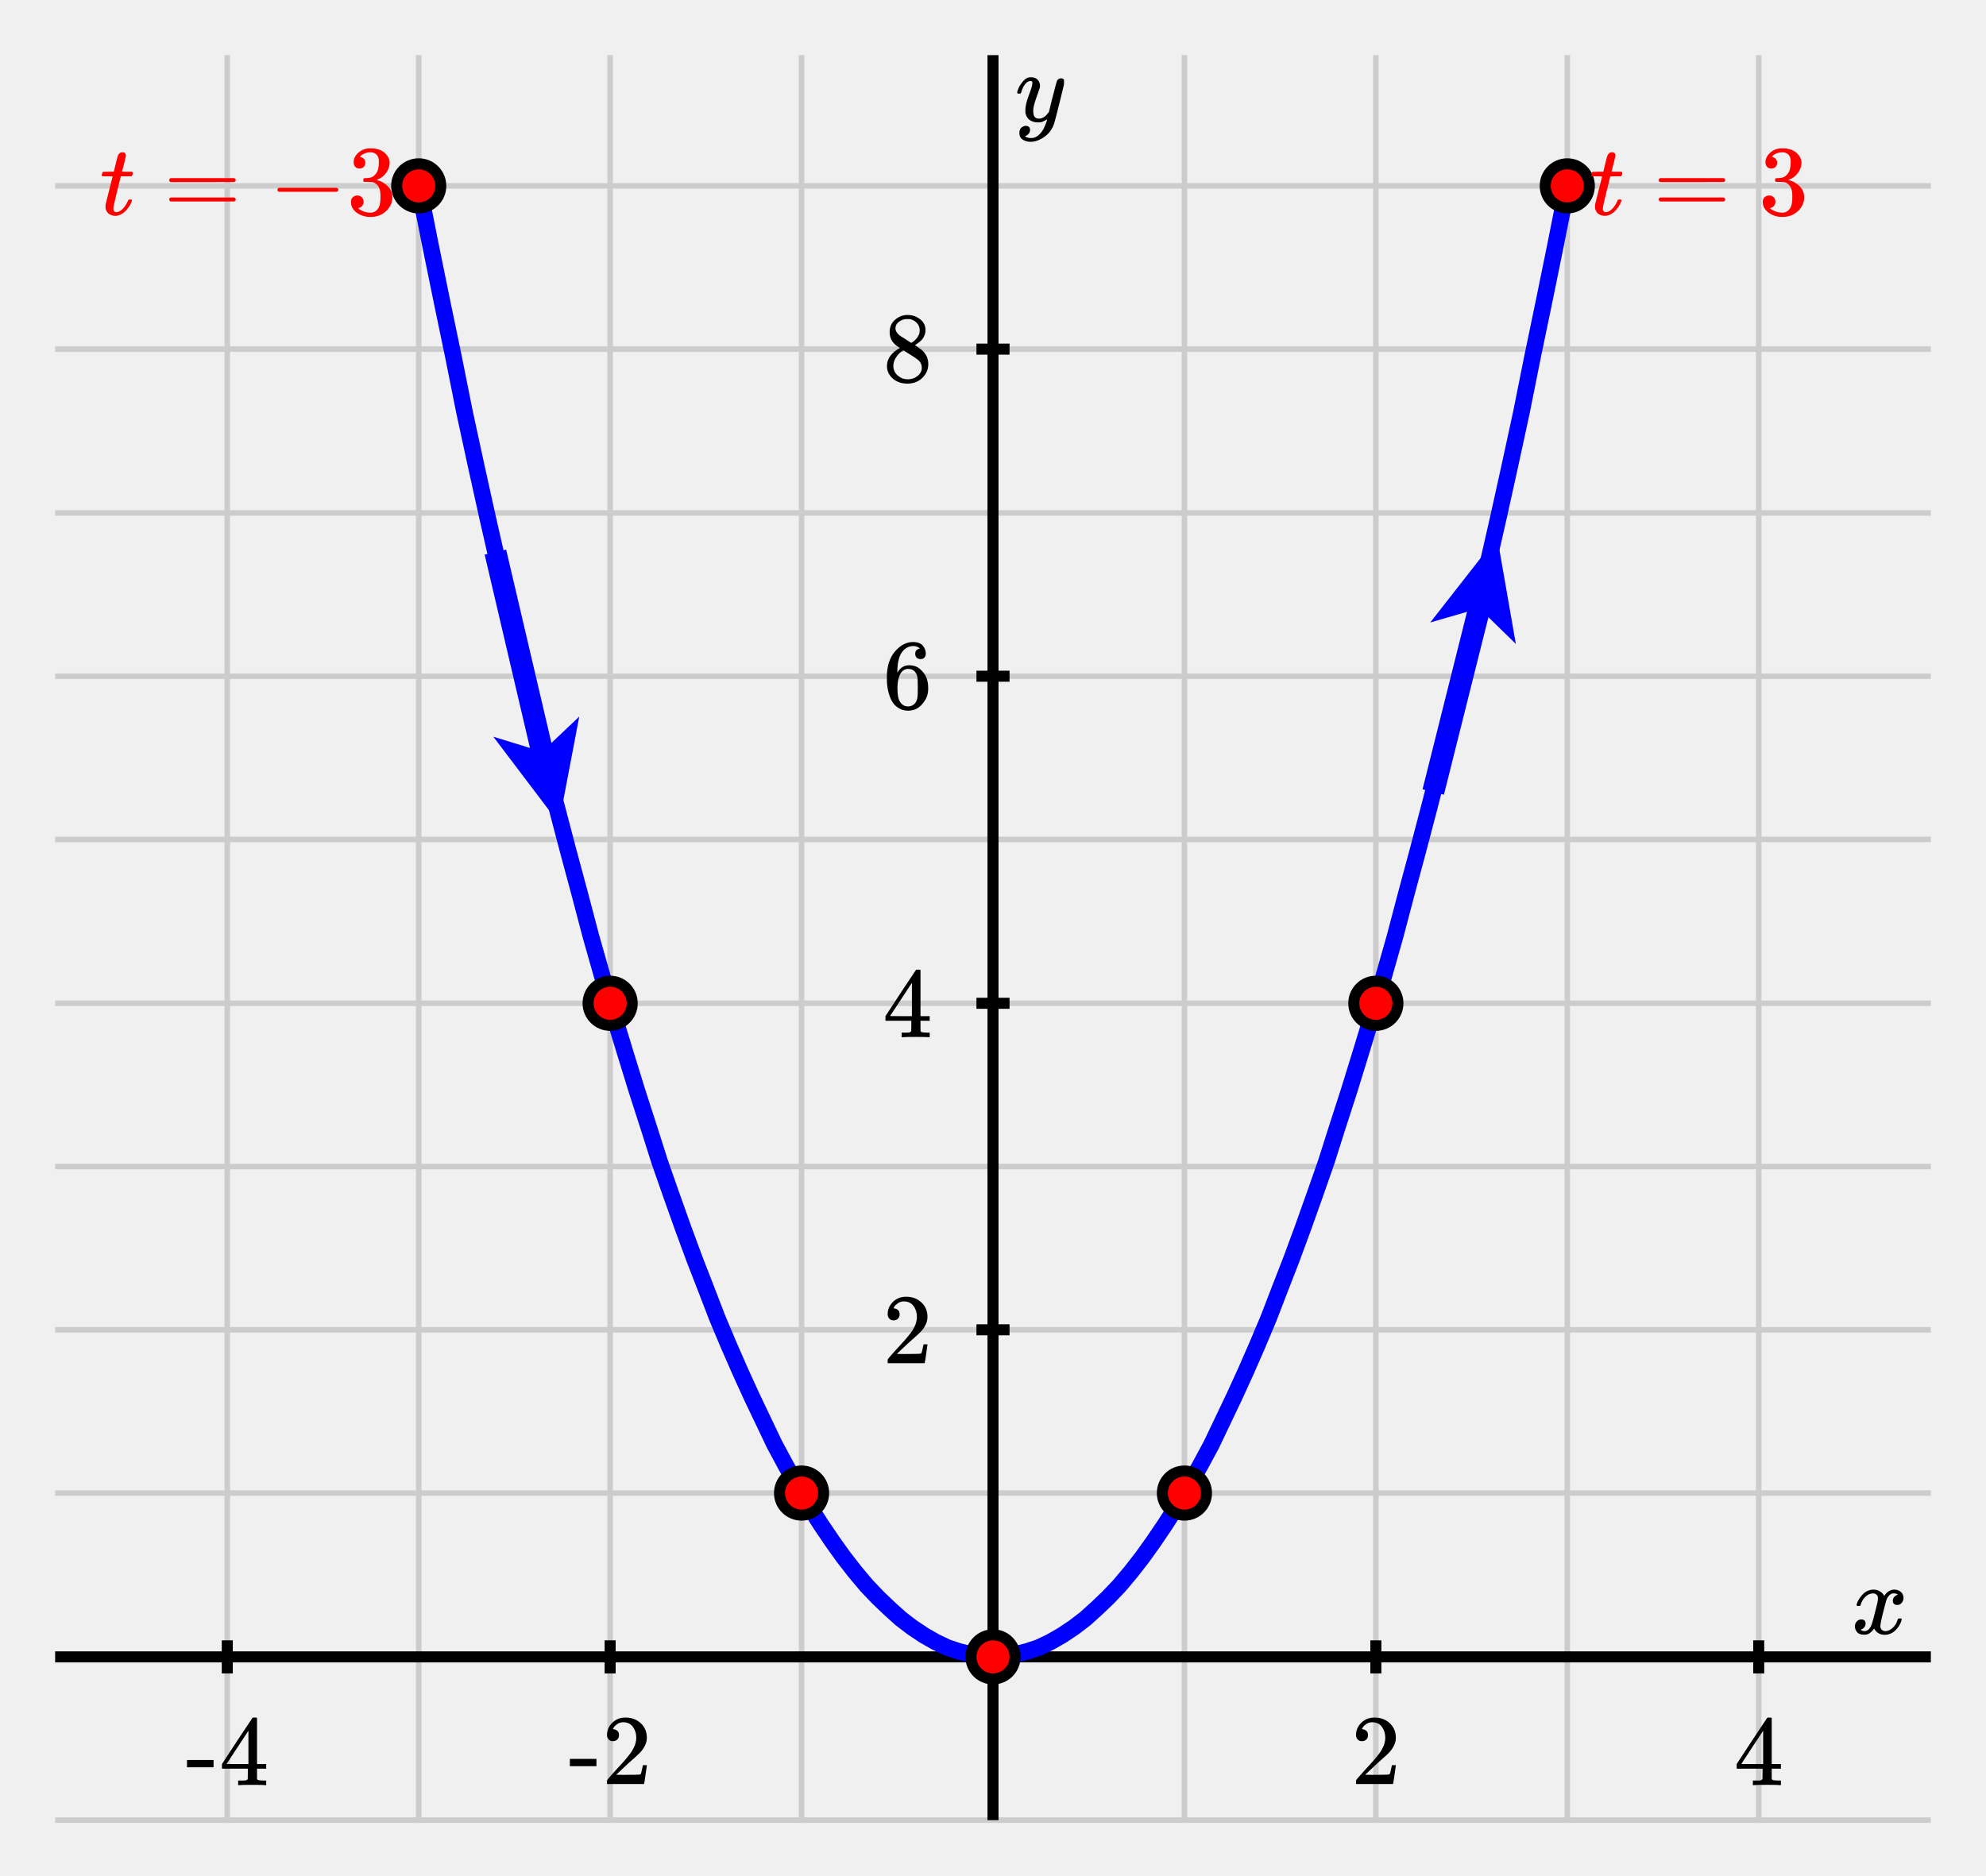
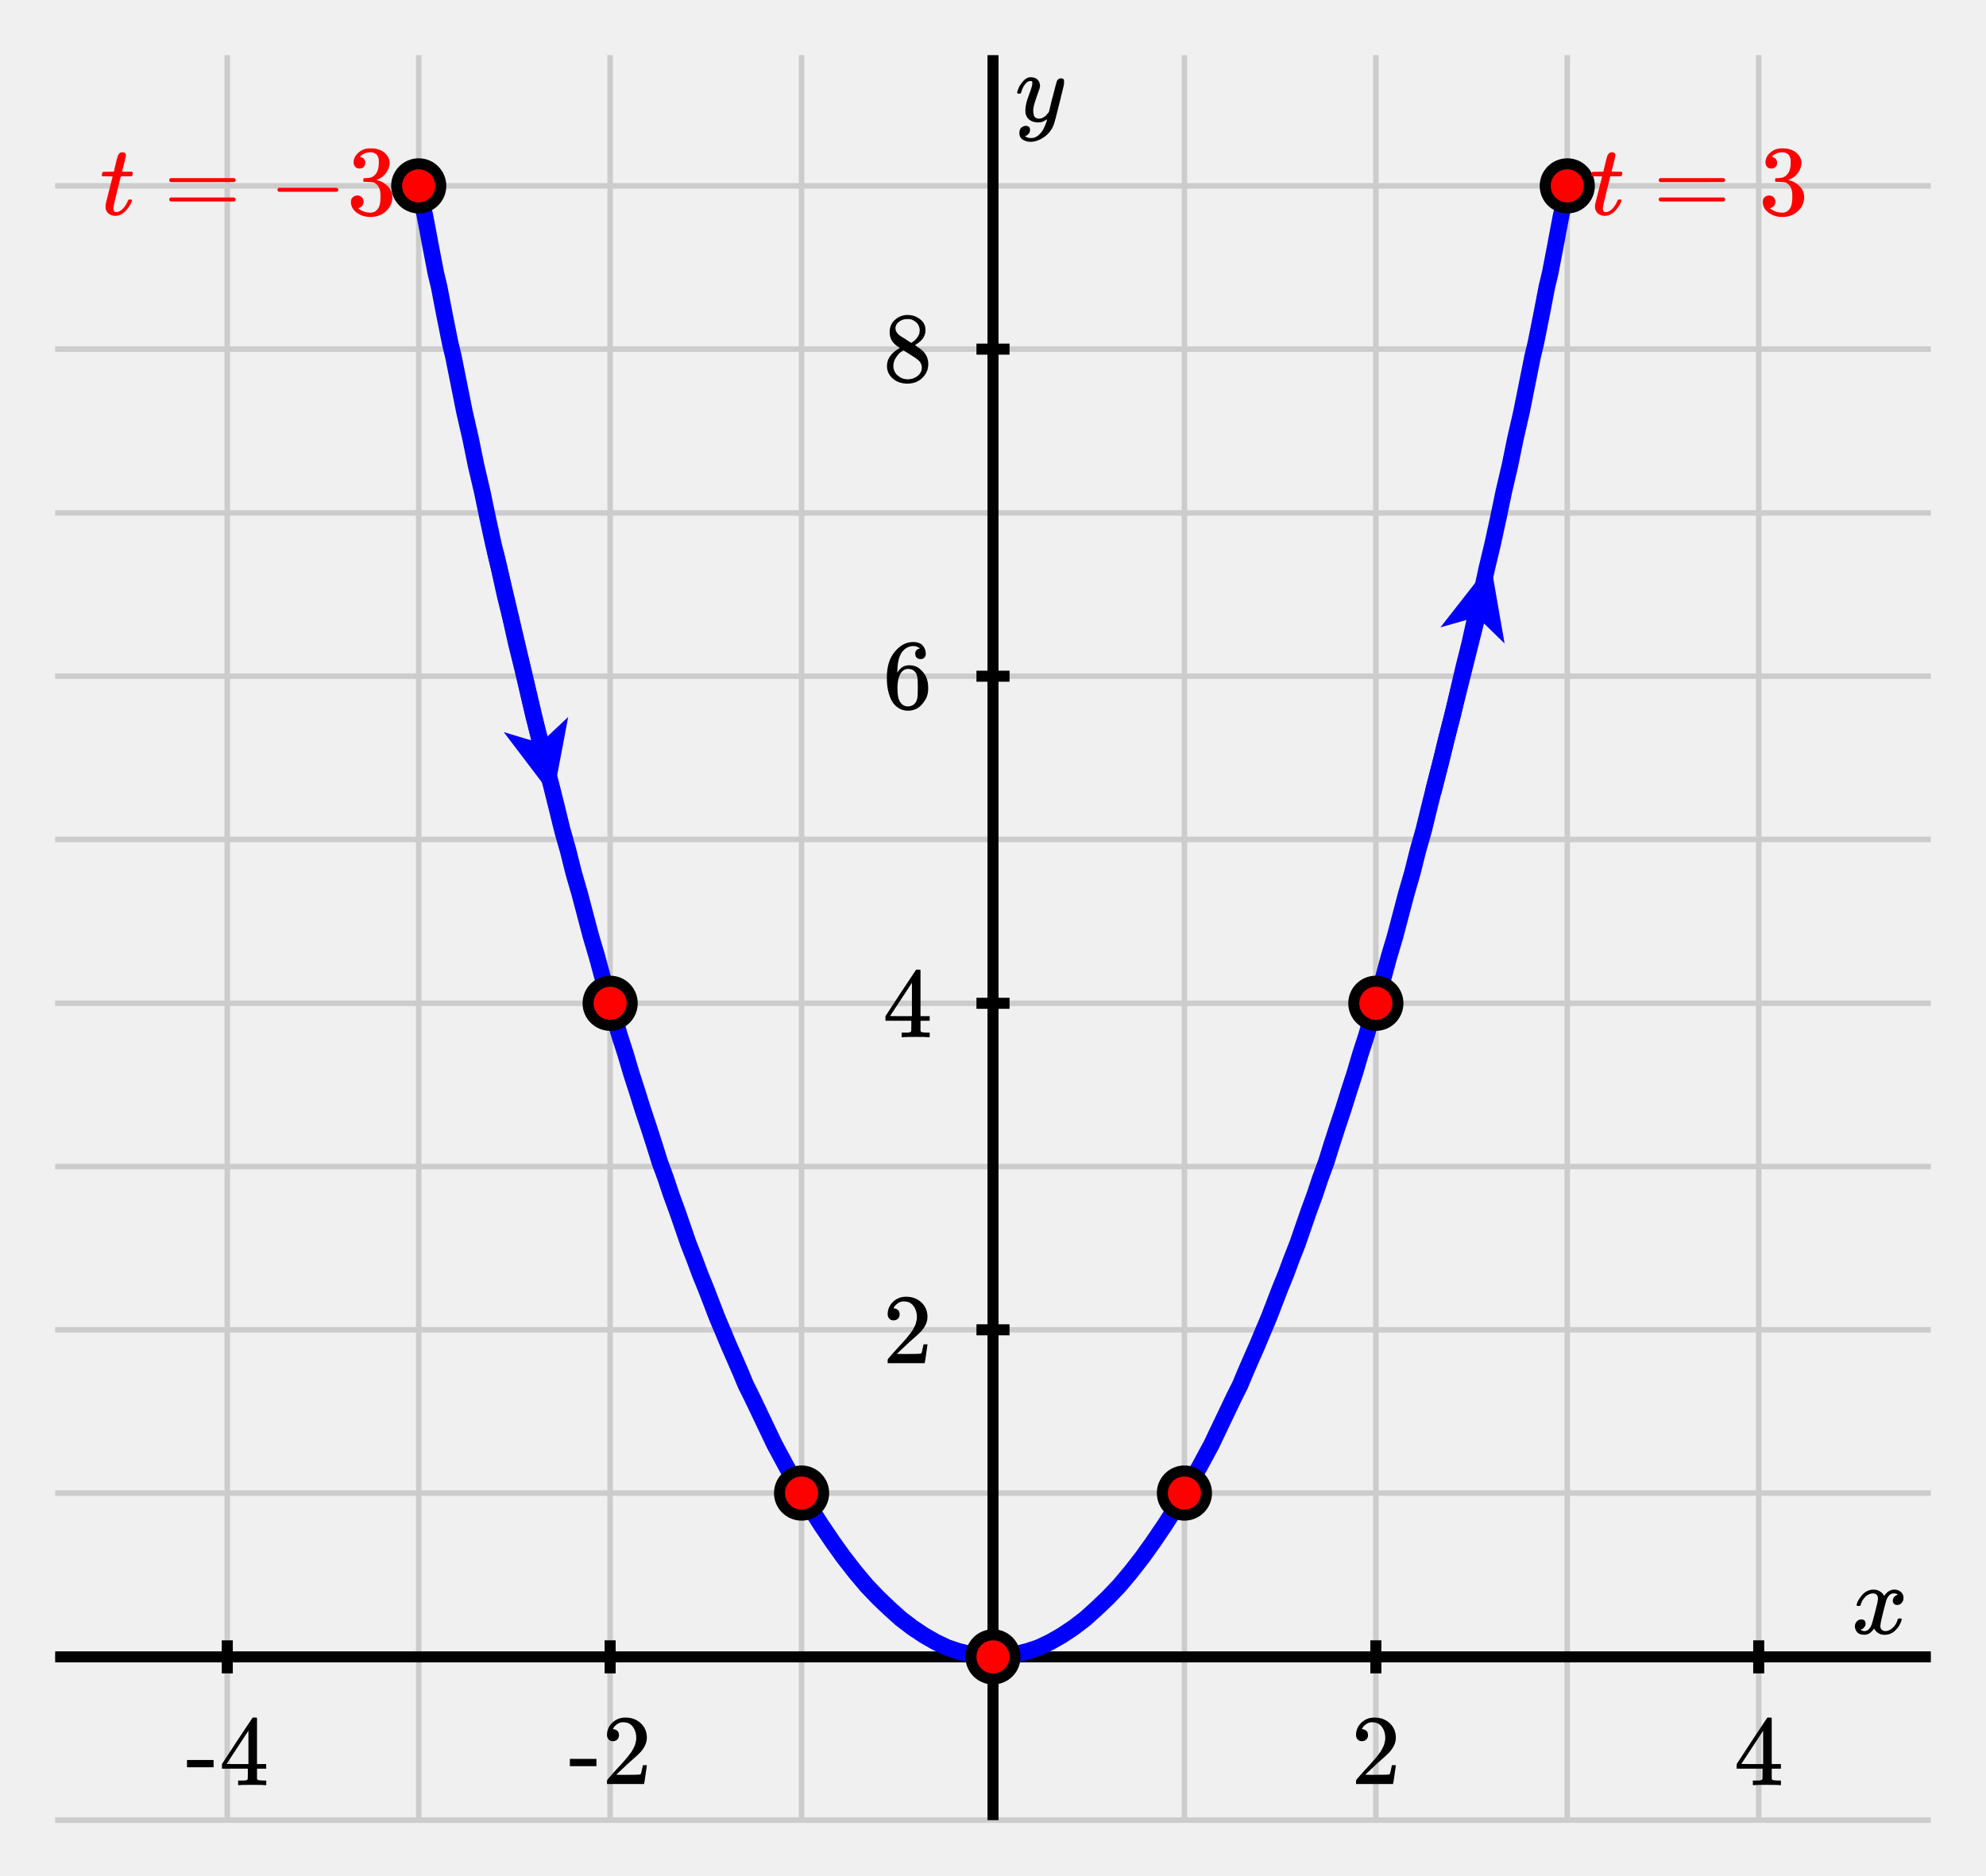
<svg xmlns="http://www.w3.org/2000/svg" xmlns:xlink="http://www.w3.org/1999/xlink" id="prefigure-parabola-param-figure" viewBox="0 0 360 340">
  <defs>
-     <clipPath id="prefigure-parabola-param-clipPath-0">
+     <clipPath id="prefigure-parabola-param-__clipPath-0">
      <rect x="10.0" y="10.0" width="340.0" height="320.0" />
    </clipPath>
-     <clipPath id="prefigure-parabola-param-clipPath-1">
+     <clipPath id="prefigure-parabola-param-__clipPath-1">
      <rect x="10.0" y="10.0" width="340.0" height="320.0" />
    </clipPath>
-     <marker id="prefigure-parabola-param-arrow-head-end-4_None_24_60-blue" markerWidth="18.0" markerHeight="16.0" markerUnits="userSpaceOnUse" orient="auto-start-reverse" refX="13.1" refY="8.0">
-       <path d="M 18.0 8.0L 0.0 16.0L 3.5 10.0L 3.5 6.0L 0.0 0.0Z" fill="blue" stroke="none" />
-     </marker>
-     <marker id="prefigure-parabola-param-arrow-head-end-4_None_24_60-blue-outline" markerWidth="22.0" markerHeight="20.0" markerUnits="userSpaceOnUse" orient="auto-start-reverse" refX="15.1" refY="10.0">
-       <path d="M 20.8 11.8 L 2.8 19.8 A 2 2 0 0 1 0.0 18.0 L 0.0 2.0 A 2 2 0 0 1 2.8 0.2 L 20.8 8.2 A 2 2 0 0 1 20.8 11.8 Z" fill="white" stroke="none" />
+     <marker id="prefigure-parabola-param-arrow-head-end-3_None_24_60-blue" markerWidth="13.5" markerHeight="12.0" markerUnits="userSpaceOnUse" orient="auto" refX="9.8" refY="6.0">
+       <path d="M 13.5 6.0L 0.0 12.0L 2.6 7.5L 2.6 4.5L 0.0 0.0Z" fill="blue" stroke="none" />
+     </marker>
+     <marker id="prefigure-parabola-param-arrow-head-end-3_None_24_60-blue-outline" markerWidth="17.5" markerHeight="16.0" markerUnits="userSpaceOnUse" orient="auto" refX="11.8" refY="8.0">
+       <path d="M 16.3 9.8 L 2.8 15.8 A 2 2 0 0 1 0.0 14.0 L 0.0 2.0 A 2 2 0 0 1 2.8 0.2 L 16.3 6.2 A 2 2 0 0 1 16.3 9.8 Z" fill="white" stroke="none" />
+     </marker>
+     <marker id="prefigure-parabola-param-arrow-head-start-3_None_24_60-blue" markerWidth="13.5" markerHeight="12.0" markerUnits="userSpaceOnUse" orient="auto" refX="3.7" refY="6.0">
+       <g transform="rotate(180, 6.75, 6.0)">
+         <path d="M 13.5 6.0L 0.0 12.0L 2.6 7.5L 2.6 4.5L 0.0 0.0Z" fill="blue" stroke="none" />
+       </g>
+     </marker>
+     <marker id="prefigure-parabola-param-arrow-head-start-3_None_24_60-blue-outline" markerWidth="17.5" markerHeight="16.0" markerUnits="userSpaceOnUse" orient="auto" refX="5.7" refY="8.0">
+       <g transform="rotate(180, 8.75, 8.0)">
+         <path d="M 16.3 9.8 L 2.8 15.8 A 2 2 0 0 1 0.0 14.0 L 0.0 2.0 A 2 2 0 0 1 2.8 0.2 L 16.3 6.2 A 2 2 0 0 1 16.3 9.8 Z" fill="white" stroke="none" />
+       </g>
    </marker>
  </defs>
  <g id="prefigure-parabola-param-pb-grid">
    <g id="prefigure-parabola-param-grid" stroke="#ccc" stroke-width="1">
      <line x1="41.2" y1="330.0" x2="41.2" y2="10.0" />
      <line x1="75.9" y1="330.0" x2="75.9" y2="10.0" />
      <line x1="110.6" y1="330.0" x2="110.6" y2="10.0" />
      <line x1="145.3" y1="330.0" x2="145.3" y2="10.0" />
      <line x1="180.0" y1="330.0" x2="180.0" y2="10.0" />
      <line x1="214.7" y1="330.0" x2="214.7" y2="10.0" />
      <line x1="249.4" y1="330.0" x2="249.4" y2="10.0" />
      <line x1="284.1" y1="330.0" x2="284.1" y2="10.0" />
      <line x1="318.8" y1="330.0" x2="318.8" y2="10.0" />
      <line x1="10.0" y1="330.0" x2="350.0" y2="330.0" />
      <line x1="10.0" y1="300.4" x2="350.0" y2="300.4" />
      <line x1="10.0" y1="270.7" x2="350.0" y2="270.7" />
      <line x1="10.0" y1="241.1" x2="350.0" y2="241.1" />
      <line x1="10.0" y1="211.5" x2="350.0" y2="211.5" />
      <line x1="10.0" y1="181.9" x2="350.0" y2="181.9" />
      <line x1="10.0" y1="152.2" x2="350.0" y2="152.2" />
      <line x1="10.0" y1="122.6" x2="350.0" y2="122.6" />
      <line x1="10.0" y1="93.0" x2="350.0" y2="93.0" />
      <line x1="10.0" y1="63.3" x2="350.0" y2="63.3" />
      <line x1="10.0" y1="33.7" x2="350.0" y2="33.7" />
    </g>
    <g id="prefigure-parabola-param-axes" stroke="black" stroke-width="2">
-       <line id="prefigure-parabola-param-line-20" x1="10.0" y1="300.4" x2="350.0" y2="300.4" stroke="black" stroke-width="2" />
+       <line id="prefigure-parabola-param-__line-20" x1="10.0" y1="300.4" x2="350.0" y2="300.4" stroke="black" stroke-width="2" />
      <g>
-         <line id="prefigure-parabola-param-line-21" x1="41.2" y1="303.4" x2="41.2" y2="297.4" />
-         <line id="prefigure-parabola-param-line-22" x1="110.6" y1="303.4" x2="110.6" y2="297.4" />
-         <line id="prefigure-parabola-param-line-23" x1="249.4" y1="303.4" x2="249.4" y2="297.4" />
-         <line id="prefigure-parabola-param-line-24" x1="318.8" y1="303.4" x2="318.8" y2="297.4" />
-       </g>
-       <line id="prefigure-parabola-param-line-25" x1="180.0" y1="330.0" x2="180.0" y2="10.0" stroke="black" stroke-width="2" />
+         <line id="prefigure-parabola-param-__line-21" x1="41.2" y1="303.4" x2="41.2" y2="297.4" />
+         <line id="prefigure-parabola-param-__line-22" x1="110.6" y1="303.4" x2="110.6" y2="297.4" />
+         <line id="prefigure-parabola-param-__line-23" x1="249.4" y1="303.4" x2="249.4" y2="297.4" />
+         <line id="prefigure-parabola-param-__line-24" x1="318.8" y1="303.4" x2="318.8" y2="297.4" />
+       </g>
+       <line id="prefigure-parabola-param-__line-25" x1="180.0" y1="330.0" x2="180.0" y2="10.0" stroke="black" stroke-width="2" />
      <g>
-         <line id="prefigure-parabola-param-line-26" x1="177.0" y1="241.1" x2="183.0" y2="241.1" />
-         <line id="prefigure-parabola-param-line-27" x1="177.0" y1="181.9" x2="183.0" y2="181.9" />
-         <line id="prefigure-parabola-param-line-28" x1="177.0" y1="122.6" x2="183.0" y2="122.6" />
-         <line id="prefigure-parabola-param-line-29" x1="177.0" y1="63.3" x2="183.0" y2="63.3" />
-       </g>
-     </g>
-     <g id="prefigure-parabola-param-label-0" transform="translate(346.0,296.4) translate(-10.4,-8.2)">
-       <g id="prefigure-parabola-param-g-0">
+         <line id="prefigure-parabola-param-__line-26" x1="177.0" y1="241.1" x2="183.0" y2="241.1" />
+         <line id="prefigure-parabola-param-__line-27" x1="177.0" y1="181.9" x2="183.0" y2="181.9" />
+         <line id="prefigure-parabola-param-__line-28" x1="177.0" y1="122.6" x2="183.0" y2="122.6" />
+         <line id="prefigure-parabola-param-__line-29" x1="177.0" y1="63.3" x2="183.0" y2="63.3" />
+       </g>
+     </g>
+     <g id="prefigure-parabola-param-__label-0" transform="translate(346.0,296.4) translate(-10.4,-8.2)">
+       <g id="prefigure-parabola-param-__g-0">
        <svg style="vertical-align: -0.200px" width="10.352px" height="8.200px" role="img" focusable="false" viewBox="0 -442 572 453" x="0.0" y="0.0">
          <defs>
            <path id="prefigure-parabola-param-MJX-2-TEX-I-1D465" d="M52 289Q59 331 106 386T222 442Q257 442 286 424T329 379Q371 442 430 442Q467 442 494 420T522 361Q522 332 508 314T481 292T458 288Q439 288 427 299T415 328Q415 374 465 391Q454 404 425 404Q412 404 406 402Q368 386 350 336Q290 115 290 78Q290 50 306 38T341 26Q378 26 414 59T463 140Q466 150 469 151T485 153H489Q504 153 504 145Q504 144 502 134Q486 77 440 33T333 -11Q263 -11 227 52Q186 -10 133 -10H127Q78 -10 57 16T35 71Q35 103 54 123T99 143Q142 143 142 101Q142 81 130 66T107 46T94 41L91 40Q91 39 97 36T113 29T132 26Q168 26 194 71Q203 87 217 139T245 247T261 313Q266 340 266 352Q266 380 251 392T217 404Q177 404 142 372T93 290Q91 281 88 280T72 278H58Q52 284 52 289Z" />
          </defs>
          <g stroke="currentColor" fill="currentColor" stroke-width="0" transform="scale(1,-1)">
            <g data-mml-node="math">
              <g data-mml-node="mi" data-semantic-type="identifier" data-semantic-role="latinletter" data-semantic-font="italic" data-semantic-annotation="clearspeak:simple" data-semantic-id="0" data-semantic-speech="x">
                <use data-c="1D465" xlink:href="#prefigure-parabola-param-MJX-2-TEX-I-1D465" />
              </g>
            </g>
          </g>
        </svg>
      </g>
    </g>
-     <g id="prefigure-parabola-param-label-1" transform="translate(184.0,14.0) translate(0.0,-0.0)">
-       <g id="prefigure-parabola-param-g-1">
+     <g id="prefigure-parabola-param-__label-1" transform="translate(184.0,14.0) translate(0.0,-0.0)">
+       <g id="prefigure-parabola-param-__g-1">
        <svg style="vertical-align: -3.712px" width="8.872px" height="11.712px" role="img" focusable="false" viewBox="0 -442 490 647" x="0.0" y="0.0">
          <defs>
            <path id="prefigure-parabola-param-MJX-3-TEX-I-1D466" d="M21 287Q21 301 36 335T84 406T158 442Q199 442 224 419T250 355Q248 336 247 334Q247 331 231 288T198 191T182 105Q182 62 196 45T238 27Q261 27 281 38T312 61T339 94Q339 95 344 114T358 173T377 247Q415 397 419 404Q432 431 462 431Q475 431 483 424T494 412T496 403Q496 390 447 193T391 -23Q363 -106 294 -155T156 -205Q111 -205 77 -183T43 -117Q43 -95 50 -80T69 -58T89 -48T106 -45Q150 -45 150 -87Q150 -107 138 -122T115 -142T102 -147L99 -148Q101 -153 118 -160T152 -167H160Q177 -167 186 -165Q219 -156 247 -127T290 -65T313 -9T321 21L315 17Q309 13 296 6T270 -6Q250 -11 231 -11Q185 -11 150 11T104 82Q103 89 103 113Q103 170 138 262T173 379Q173 380 173 381Q173 390 173 393T169 400T158 404H154Q131 404 112 385T82 344T65 302T57 280Q55 278 41 278H27Q21 284 21 287Z" />
          </defs>
          <g stroke="currentColor" fill="currentColor" stroke-width="0" transform="scale(1,-1)">
            <g data-mml-node="math">
              <g data-mml-node="mi" data-semantic-type="identifier" data-semantic-role="latinletter" data-semantic-font="italic" data-semantic-annotation="clearspeak:simple" data-semantic-id="0" data-semantic-speech="y">
                <use data-c="1D466" xlink:href="#prefigure-parabola-param-MJX-3-TEX-I-1D466" />
              </g>
            </g>
          </g>
        </svg>
      </g>
    </g>
-     <g id="prefigure-parabola-param-label-2" transform="translate(41.2,311.4) translate(-7.5,-0.0)">
-       <g id="prefigure-parabola-param-g-2">
+     <g id="prefigure-parabola-param-__label-2" transform="translate(41.2,311.4) translate(-7.5,-0.0)">
+       <g id="prefigure-parabola-param-__g-2">
        <svg style="vertical-align: 0.000px" width="15.080px" height="12.256px" role="img" focusable="false" viewBox="0 -677 833 677" x="0.0" y="0.0">
          <defs>
            <path id="prefigure-parabola-param-MJX-4-TEX-N-2D" d="M11 179V252H277V179H11Z" />
            <path id="prefigure-parabola-param-MJX-4-TEX-N-34" d="M462 0Q444 3 333 3Q217 3 199 0H190V46H221Q241 46 248 46T265 48T279 53T286 61Q287 63 287 115V165H28V211L179 442Q332 674 334 675Q336 677 355 677H373L379 671V211H471V165H379V114Q379 73 379 66T385 54Q393 47 442 46H471V0H462ZM293 211V545L74 212L183 211H293Z" />
          </defs>
          <g stroke="currentColor" fill="currentColor" stroke-width="0" transform="scale(1,-1)">
            <g data-mml-node="math">
              <g data-mml-node="mtext" data-semantic-type="text" data-semantic-role="unknown" data-semantic-font="normal" data-semantic-annotation="clearspeak:unit" data-semantic-id="0" data-semantic-speech="hyphen 4">
                <use data-c="2D" xlink:href="#prefigure-parabola-param-MJX-4-TEX-N-2D" />
                <use data-c="34" xlink:href="#prefigure-parabola-param-MJX-4-TEX-N-34" transform="translate(333,0)" />
              </g>
            </g>
          </g>
        </svg>
      </g>
    </g>
-     <g id="prefigure-parabola-param-label-3" transform="translate(110.6,311.4) translate(-7.5,-0.0)">
-       <g id="prefigure-parabola-param-g-3">
+     <g id="prefigure-parabola-param-__label-3" transform="translate(110.6,311.4) translate(-7.5,-0.0)">
+       <g id="prefigure-parabola-param-__g-3">
        <svg style="vertical-align: 0.000px" width="15.080px" height="12.056px" role="img" focusable="false" viewBox="0 -666 833 666" x="0.0" y="0.0">
          <defs>
            <path id="prefigure-parabola-param-MJX-5-TEX-N-2D" d="M11 179V252H277V179H11Z" />
            <path id="prefigure-parabola-param-MJX-5-TEX-N-32" d="M109 429Q82 429 66 447T50 491Q50 562 103 614T235 666Q326 666 387 610T449 465Q449 422 429 383T381 315T301 241Q265 210 201 149L142 93L218 92Q375 92 385 97Q392 99 409 186V189H449V186Q448 183 436 95T421 3V0H50V19V31Q50 38 56 46T86 81Q115 113 136 137Q145 147 170 174T204 211T233 244T261 278T284 308T305 340T320 369T333 401T340 431T343 464Q343 527 309 573T212 619Q179 619 154 602T119 569T109 550Q109 549 114 549Q132 549 151 535T170 489Q170 464 154 447T109 429Z" />
          </defs>
          <g stroke="currentColor" fill="currentColor" stroke-width="0" transform="scale(1,-1)">
            <g data-mml-node="math">
              <g data-mml-node="mtext" data-semantic-type="text" data-semantic-role="unknown" data-semantic-font="normal" data-semantic-annotation="clearspeak:unit" data-semantic-id="0" data-semantic-speech="hyphen 2">
                <use data-c="2D" xlink:href="#prefigure-parabola-param-MJX-5-TEX-N-2D" />
                <use data-c="32" xlink:href="#prefigure-parabola-param-MJX-5-TEX-N-32" transform="translate(333,0)" />
              </g>
            </g>
          </g>
        </svg>
      </g>
    </g>
-     <g id="prefigure-parabola-param-label-4" transform="translate(249.4,311.4) translate(-4.5,-0.0)">
-       <g id="prefigure-parabola-param-g-4">
+     <g id="prefigure-parabola-param-__label-4" transform="translate(249.4,311.4) translate(-4.5,-0.0)">
+       <g id="prefigure-parabola-param-__g-4">
        <svg style="vertical-align: 0.000px" width="9.048px" height="12.056px" role="img" focusable="false" viewBox="0 -666 500 666" x="0.0" y="0.0">
          <defs>
            <path id="prefigure-parabola-param-MJX-6-TEX-N-32" d="M109 429Q82 429 66 447T50 491Q50 562 103 614T235 666Q326 666 387 610T449 465Q449 422 429 383T381 315T301 241Q265 210 201 149L142 93L218 92Q375 92 385 97Q392 99 409 186V189H449V186Q448 183 436 95T421 3V0H50V19V31Q50 38 56 46T86 81Q115 113 136 137Q145 147 170 174T204 211T233 244T261 278T284 308T305 340T320 369T333 401T340 431T343 464Q343 527 309 573T212 619Q179 619 154 602T119 569T109 550Q109 549 114 549Q132 549 151 535T170 489Q170 464 154 447T109 429Z" />
          </defs>
          <g stroke="currentColor" fill="currentColor" stroke-width="0" transform="scale(1,-1)">
            <g data-mml-node="math">
              <g data-mml-node="mtext" data-semantic-type="text" data-semantic-role="integer" data-semantic-font="normal" data-semantic-annotation="clearspeak:unit" data-semantic-id="0" data-semantic-speech="2">
                <use data-c="32" xlink:href="#prefigure-parabola-param-MJX-6-TEX-N-32" />
              </g>
            </g>
          </g>
        </svg>
      </g>
    </g>
-     <g id="prefigure-parabola-param-label-5" transform="translate(318.8,311.4) translate(-4.5,-0.0)">
-       <g id="prefigure-parabola-param-g-5">
+     <g id="prefigure-parabola-param-__label-5" transform="translate(318.8,311.4) translate(-4.5,-0.0)">
+       <g id="prefigure-parabola-param-__g-5">
        <svg style="vertical-align: 0.000px" width="9.048px" height="12.256px" role="img" focusable="false" viewBox="0 -677 500 677" x="0.0" y="0.0">
          <defs>
            <path id="prefigure-parabola-param-MJX-7-TEX-N-34" d="M462 0Q444 3 333 3Q217 3 199 0H190V46H221Q241 46 248 46T265 48T279 53T286 61Q287 63 287 115V165H28V211L179 442Q332 674 334 675Q336 677 355 677H373L379 671V211H471V165H379V114Q379 73 379 66T385 54Q393 47 442 46H471V0H462ZM293 211V545L74 212L183 211H293Z" />
          </defs>
          <g stroke="currentColor" fill="currentColor" stroke-width="0" transform="scale(1,-1)">
            <g data-mml-node="math">
              <g data-mml-node="mtext" data-semantic-type="text" data-semantic-role="integer" data-semantic-font="normal" data-semantic-annotation="clearspeak:unit" data-semantic-id="0" data-semantic-speech="4">
                <use data-c="34" xlink:href="#prefigure-parabola-param-MJX-7-TEX-N-34" />
              </g>
            </g>
          </g>
        </svg>
      </g>
    </g>
-     <g id="prefigure-parabola-param-label-6" transform="translate(169.0,241.1) translate(-9.0,-6.0)">
-       <g id="prefigure-parabola-param-g-6">
+     <g id="prefigure-parabola-param-__label-6" transform="translate(169.0,241.1) translate(-9.0,-6.0)">
+       <g id="prefigure-parabola-param-__g-6">
        <svg style="vertical-align: 0.000px" width="9.048px" height="12.056px" role="img" focusable="false" viewBox="0 -666 500 666" x="0.0" y="0.0">
          <defs>
            <path id="prefigure-parabola-param-MJX-8-TEX-N-32" d="M109 429Q82 429 66 447T50 491Q50 562 103 614T235 666Q326 666 387 610T449 465Q449 422 429 383T381 315T301 241Q265 210 201 149L142 93L218 92Q375 92 385 97Q392 99 409 186V189H449V186Q448 183 436 95T421 3V0H50V19V31Q50 38 56 46T86 81Q115 113 136 137Q145 147 170 174T204 211T233 244T261 278T284 308T305 340T320 369T333 401T340 431T343 464Q343 527 309 573T212 619Q179 619 154 602T119 569T109 550Q109 549 114 549Q132 549 151 535T170 489Q170 464 154 447T109 429Z" />
          </defs>
          <g stroke="currentColor" fill="currentColor" stroke-width="0" transform="scale(1,-1)">
            <g data-mml-node="math">
              <g data-mml-node="mtext" data-semantic-type="text" data-semantic-role="integer" data-semantic-font="normal" data-semantic-annotation="clearspeak:unit" data-semantic-id="0" data-semantic-speech="2">
                <use data-c="32" xlink:href="#prefigure-parabola-param-MJX-8-TEX-N-32" />
              </g>
            </g>
          </g>
        </svg>
      </g>
    </g>
-     <g id="prefigure-parabola-param-label-7" transform="translate(169.0,181.9) translate(-9.0,-6.1)">
-       <g id="prefigure-parabola-param-g-7">
+     <g id="prefigure-parabola-param-__label-7" transform="translate(169.0,181.9) translate(-9.0,-6.1)">
+       <g id="prefigure-parabola-param-__g-7">
        <svg style="vertical-align: 0.000px" width="9.048px" height="12.256px" role="img" focusable="false" viewBox="0 -677 500 677" x="0.0" y="0.0">
          <defs>
            <path id="prefigure-parabola-param-MJX-9-TEX-N-34" d="M462 0Q444 3 333 3Q217 3 199 0H190V46H221Q241 46 248 46T265 48T279 53T286 61Q287 63 287 115V165H28V211L179 442Q332 674 334 675Q336 677 355 677H373L379 671V211H471V165H379V114Q379 73 379 66T385 54Q393 47 442 46H471V0H462ZM293 211V545L74 212L183 211H293Z" />
          </defs>
          <g stroke="currentColor" fill="currentColor" stroke-width="0" transform="scale(1,-1)">
            <g data-mml-node="math">
              <g data-mml-node="mtext" data-semantic-type="text" data-semantic-role="integer" data-semantic-font="normal" data-semantic-annotation="clearspeak:unit" data-semantic-id="0" data-semantic-speech="4">
                <use data-c="34" xlink:href="#prefigure-parabola-param-MJX-9-TEX-N-34" />
              </g>
            </g>
          </g>
        </svg>
      </g>
    </g>
-     <g id="prefigure-parabola-param-label-8" transform="translate(169.0,122.6) translate(-9.0,-6.2)">
-       <g id="prefigure-parabola-param-g-8">
+     <g id="prefigure-parabola-param-__label-8" transform="translate(169.0,122.6) translate(-9.0,-6.2)">
+       <g id="prefigure-parabola-param-__g-8">
        <svg style="vertical-align: -0.400px" width="9.048px" height="12.456px" role="img" focusable="false" viewBox="0 -666 500 688" x="0.0" y="0.0">
          <defs>
            <path id="prefigure-parabola-param-MJX-10-TEX-N-36" d="M42 313Q42 476 123 571T303 666Q372 666 402 630T432 550Q432 525 418 510T379 495Q356 495 341 509T326 548Q326 592 373 601Q351 623 311 626Q240 626 194 566Q147 500 147 364L148 360Q153 366 156 373Q197 433 263 433H267Q313 433 348 414Q372 400 396 374T435 317Q456 268 456 210V192Q456 169 451 149Q440 90 387 34T253 -22Q225 -22 199 -14T143 16T92 75T56 172T42 313ZM257 397Q227 397 205 380T171 335T154 278T148 216Q148 133 160 97T198 39Q222 21 251 21Q302 21 329 59Q342 77 347 104T352 209Q352 289 347 316T329 361Q302 397 257 397Z" />
          </defs>
          <g stroke="currentColor" fill="currentColor" stroke-width="0" transform="scale(1,-1)">
            <g data-mml-node="math">
              <g data-mml-node="mtext" data-semantic-type="text" data-semantic-role="integer" data-semantic-font="normal" data-semantic-annotation="clearspeak:unit" data-semantic-id="0" data-semantic-speech="6">
                <use data-c="36" xlink:href="#prefigure-parabola-param-MJX-10-TEX-N-36" />
              </g>
            </g>
          </g>
        </svg>
      </g>
    </g>
-     <g id="prefigure-parabola-param-label-9" transform="translate(169.0,63.3) translate(-9.0,-6.2)">
-       <g id="prefigure-parabola-param-g-9">
+     <g id="prefigure-parabola-param-__label-9" transform="translate(169.0,63.3) translate(-9.0,-6.2)">
+       <g id="prefigure-parabola-param-__g-9">
        <svg style="vertical-align: -0.400px" width="9.048px" height="12.456px" role="img" focusable="false" viewBox="0 -666 500 688" x="0.0" y="0.0">
          <defs>
            <path id="prefigure-parabola-param-MJX-11-TEX-N-38" d="M70 417T70 494T124 618T248 666Q319 666 374 624T429 515Q429 485 418 459T392 417T361 389T335 371T324 363L338 354Q352 344 366 334T382 323Q457 264 457 174Q457 95 399 37T249 -22Q159 -22 101 29T43 155Q43 263 172 335L154 348Q133 361 127 368Q70 417 70 494ZM286 386L292 390Q298 394 301 396T311 403T323 413T334 425T345 438T355 454T364 471T369 491T371 513Q371 556 342 586T275 624Q268 625 242 625Q201 625 165 599T128 534Q128 511 141 492T167 463T217 431Q224 426 228 424L286 386ZM250 21Q308 21 350 55T392 137Q392 154 387 169T375 194T353 216T330 234T301 253T274 270Q260 279 244 289T218 306L210 311Q204 311 181 294T133 239T107 157Q107 98 150 60T250 21Z" />
          </defs>
          <g stroke="currentColor" fill="currentColor" stroke-width="0" transform="scale(1,-1)">
            <g data-mml-node="math">
              <g data-mml-node="mtext" data-semantic-type="text" data-semantic-role="integer" data-semantic-font="normal" data-semantic-annotation="clearspeak:unit" data-semantic-id="0" data-semantic-speech="8">
                <use data-c="38" xlink:href="#prefigure-parabola-param-MJX-11-TEX-N-38" />
              </g>
            </g>
          </g>
        </svg>
      </g>
    </g>
  </g>
-   <path id="prefigure-parabola-param-pb-curve" d="M 75.9 33.7 L 78.0 44.3 L 80.1 54.6 L 82.2 64.7 L 84.2 74.7 L 86.3 84.4 L 88.4 93.9 L 90.5 103.1 L 92.6 112.2 L 94.7 121.1 L 96.7 129.7 L 98.8 138.1 L 100.9 146.3 L 103.0 154.3 L 105.1 162.1 L 107.1 169.7 L 109.2 177.1 L 111.3 184.2 L 113.4 191.1 L 115.5 197.9 L 117.6 204.4 L 119.6 210.7 L 121.7 216.7 L 123.8 222.6 L 125.9 228.3 L 128.0 233.7 L 130.0 238.9 L 132.1 243.9 L 134.2 248.7 L 136.3 253.3 L 138.4 257.7 L 140.4 261.9 L 142.5 265.8 L 144.6 269.5 L 146.7 273.1 L 148.8 276.4 L 150.9 279.5 L 152.9 282.3 L 155.0 285.0 L 157.1 287.5 L 159.2 289.7 L 161.3 291.7 L 163.3 293.5 L 165.4 295.1 L 167.5 296.5 L 169.6 297.7 L 171.7 298.7 L 173.8 299.4 L 175.8 299.9 L 177.9 300.3 L 180.0 300.4 L 182.1 300.3 L 184.2 299.9 L 186.2 299.4 L 188.3 298.7 L 190.4 297.7 L 192.5 296.5 L 194.6 295.1 L 196.7 293.5 L 198.7 291.7 L 200.8 289.7 L 202.9 287.5 L 205.0 285.0 L 207.1 282.3 L 209.1 279.5 L 211.2 276.4 L 213.3 273.1 L 215.4 269.5 L 217.5 265.8 L 219.6 261.9 L 221.6 257.7 L 223.7 253.3 L 225.8 248.7 L 227.9 243.9 L 230.0 238.9 L 232.0 233.7 L 234.1 228.3 L 236.2 222.6 L 238.3 216.7 L 240.4 210.7 L 242.4 204.4 L 244.5 197.9 L 246.6 191.1 L 248.7 184.2 L 250.8 177.1 L 252.9 169.7 L 254.9 162.1 L 257.0 154.3 L 259.1 146.3 L 261.2 138.1 L 263.3 129.7 L 265.3 121.1 L 267.4 112.2 L 269.5 103.1 L 271.6 93.9 L 273.7 84.4 L 275.8 74.7 L 277.8 64.7 L 279.9 54.6 L 282.0 44.3 L 284.1 33.7" stroke="blue" stroke-width="3" fill="none" clip-path="url(#prefigure-parabola-param-clipPath-1)" />
+   <path id="prefigure-parabola-param-pb-curve" d="M 75.9 33.7 L 76.4 36.4 L 77.0 39.0 L 77.5 41.6 L 78.0 44.3 L 78.5 46.9 L 79.0 49.5 L 79.6 52.0 L 80.1 54.6 L 80.6 57.2 L 81.1 59.7 L 81.6 62.2 L 82.2 64.7 L 82.7 67.2 L 83.2 69.7 L 83.7 72.2 L 84.2 74.7 L 85.3 79.5 L 86.3 84.4 L 87.4 89.1 L 88.4 93.9 L 89.4 98.5 L 90.5 103.1 L 91.5 107.7 L 92.6 112.2 L 93.6 116.7 L 94.7 121.1 L 95.7 125.4 L 96.7 129.7 L 97.8 133.9 L 98.8 138.1 L 99.9 142.3 L 100.9 146.3 L 101.9 150.4 L 103.0 154.3 L 104.0 158.3 L 105.1 162.1 L 106.1 165.9 L 107.1 169.7 L 108.2 173.4 L 109.2 177.1 L 110.3 180.7 L 111.3 184.2 L 112.3 187.7 L 113.4 191.1 L 114.4 194.5 L 115.5 197.9 L 116.5 201.1 L 117.6 204.4 L 118.6 207.5 L 119.6 210.7 L 120.7 213.7 L 121.7 216.7 L 122.8 219.7 L 123.8 222.6 L 124.8 225.5 L 125.9 228.3 L 126.9 231.0 L 128.0 233.7 L 129.0 236.3 L 130.0 238.9 L 131.1 241.5 L 132.1 243.9 L 133.2 246.4 L 134.2 248.7 L 135.2 251.1 L 136.3 253.3 L 138.4 257.7 L 140.4 261.9 L 142.5 265.8 L 144.6 269.5 L 146.7 273.1 L 148.8 276.4 L 150.9 279.5 L 152.9 282.3 L 155.0 285.0 L 157.1 287.5 L 159.2 289.7 L 161.3 291.7 L 163.3 293.5 L 165.4 295.1 L 167.5 296.5 L 169.6 297.7 L 171.7 298.7 L 173.8 299.4 L 175.8 299.9 L 177.9 300.3 L 180.0 300.4 L 182.1 300.3 L 184.2 299.9 L 186.2 299.4 L 188.3 298.7 L 190.4 297.7 L 192.5 296.5 L 194.6 295.1 L 196.7 293.5 L 198.7 291.7 L 200.8 289.7 L 202.9 287.5 L 205.0 285.0 L 207.1 282.3 L 209.1 279.5 L 211.2 276.4 L 213.3 273.1 L 215.4 269.5 L 217.5 265.8 L 219.6 261.9 L 221.6 257.7 L 223.7 253.3 L 224.8 251.1 L 225.8 248.7 L 226.8 246.4 L 227.9 243.9 L 228.9 241.5 L 230.0 238.9 L 231.0 236.3 L 232.0 233.7 L 233.1 231.0 L 234.1 228.3 L 235.2 225.5 L 236.2 222.6 L 237.2 219.7 L 238.3 216.7 L 239.3 213.7 L 240.4 210.7 L 241.4 207.5 L 242.4 204.4 L 243.5 201.1 L 244.5 197.9 L 245.6 194.5 L 246.6 191.1 L 247.7 187.7 L 248.7 184.2 L 249.7 180.7 L 250.8 177.1 L 251.8 173.4 L 252.9 169.7 L 253.9 165.9 L 254.9 162.1 L 256.0 158.3 L 257.0 154.3 L 258.1 150.4 L 259.1 146.3 L 260.1 142.3 L 261.2 138.1 L 262.2 133.9 L 263.3 129.7 L 264.3 125.4 L 265.3 121.1 L 266.4 116.7 L 267.4 112.2 L 268.5 107.7 L 269.5 103.1 L 270.6 98.5 L 271.6 93.9 L 272.6 89.1 L 273.7 84.4 L 274.7 79.5 L 275.8 74.7 L 276.3 72.2 L 276.8 69.7 L 277.3 67.2 L 277.8 64.7 L 278.4 62.2 L 278.9 59.7 L 279.4 57.2 L 279.9 54.6 L 280.4 52.0 L 281.0 49.5 L 281.5 46.9 L 282.0 44.3 L 282.5 41.6 L 283.0 39.0 L 283.6 36.4 L 284.1 33.7" stroke="blue" stroke-width="3" fill="none" clip-path="url(#prefigure-parabola-param-__clipPath-1)" />
  <circle id="prefigure-parabola-param-pb-p1" cx="75.9" cy="33.7" r="4" stroke="black" stroke-width="2" fill="red" />
  <circle id="prefigure-parabola-param-pb-p2" cx="110.6" cy="181.9" r="4" stroke="black" stroke-width="2" fill="red" />
  <circle id="prefigure-parabola-param-pb-p3" cx="145.3" cy="270.7" r="4" stroke="black" stroke-width="2" fill="red" />
  <circle id="prefigure-parabola-param-pb-p4" cx="180.0" cy="300.4" r="4" stroke="black" stroke-width="2" fill="red" />
  <circle id="prefigure-parabola-param-pb-p5" cx="214.7" cy="270.7" r="4" stroke="black" stroke-width="2" fill="red" />
  <circle id="prefigure-parabola-param-pb-p6" cx="249.4" cy="181.9" r="4" stroke="black" stroke-width="2" fill="red" />
  <circle id="prefigure-parabola-param-pb-p7" cx="284.1" cy="33.7" r="4" stroke="black" stroke-width="2" fill="red" />
-   <path id="prefigure-parabola-param-pb-dir-left" stroke="blue" stroke-width="4" fill="none" d="M 89.8 100.1 L 100.2 144.5" marker-end="url(#prefigure-parabola-param-arrow-head-end-4_None_24_60-blue)" />
-   <path id="prefigure-parabola-param-pb-dir-right" stroke="blue" stroke-width="4" fill="none" d="M 259.8 143.6 L 270.2 102.1" marker-end="url(#prefigure-parabola-param-arrow-head-end-4_None_24_60-blue)" />
+   <path id="prefigure-parabola-param-pb-dir-left" stroke="blue" stroke-width="3" fill="none" marker-end="url(#prefigure-parabola-param-arrow-head-end-3_None_24_60-blue)" d="M 89.8 100.1 L 99.4 140.9" />
+   <path id="prefigure-parabola-param-pb-dir-right" stroke="blue" stroke-width="3" fill="none" marker-end="url(#prefigure-parabola-param-arrow-head-end-3_None_24_60-blue)" d="M 259.8 143.6 L 269.3 105.7" />
  <g id="prefigure-parabola-param-pb-t-start" transform="translate(71.9,33.7) translate(-53.8,-6.8)">
-     <g id="prefigure-parabola-param-g-10">
+     <g id="prefigure-parabola-param-__g-10">
      <svg style="vertical-align: -1.488px; color:red" width="53.800px" height="13.520px" role="img" focusable="false" viewBox="0 -665 2972.6 747" x="0.0" y="0.0">
        <defs>
          <path id="prefigure-parabola-param-MJX-12-TEX-I-1D461" d="M26 385Q19 392 19 395Q19 399 22 411T27 425Q29 430 36 430T87 431H140L159 511Q162 522 166 540T173 566T179 586T187 603T197 615T211 624T229 626Q247 625 254 615T261 596Q261 589 252 549T232 470L222 433Q222 431 272 431H323Q330 424 330 420Q330 398 317 385H210L174 240Q135 80 135 68Q135 26 162 26Q197 26 230 60T283 144Q285 150 288 151T303 153H307Q322 153 322 145Q322 142 319 133Q314 117 301 95T267 48T216 6T155 -11Q125 -11 98 4T59 56Q57 64 57 83V101L92 241Q127 382 128 383Q128 385 77 385H26Z" />
          <path id="prefigure-parabola-param-MJX-12-TEX-N-3D" d="M56 347Q56 360 70 367H707Q722 359 722 347Q722 336 708 328L390 327H72Q56 332 56 347ZM56 153Q56 168 72 173H708Q722 163 722 153Q722 140 707 133H70Q56 140 56 153Z" />
          <path id="prefigure-parabola-param-MJX-12-TEX-N-2212" d="M84 237T84 250T98 270H679Q694 262 694 250T679 230H98Q84 237 84 250Z" />
          <path id="prefigure-parabola-param-MJX-12-TEX-N-33" d="M127 463Q100 463 85 480T69 524Q69 579 117 622T233 665Q268 665 277 664Q351 652 390 611T430 522Q430 470 396 421T302 350L299 348Q299 347 308 345T337 336T375 315Q457 262 457 175Q457 96 395 37T238 -22Q158 -22 100 21T42 130Q42 158 60 175T105 193Q133 193 151 175T169 130Q169 119 166 110T159 94T148 82T136 74T126 70T118 67L114 66Q165 21 238 21Q293 21 321 74Q338 107 338 175V195Q338 290 274 322Q259 328 213 329L171 330L168 332Q166 335 166 348Q166 366 174 366Q202 366 232 371Q266 376 294 413T322 525V533Q322 590 287 612Q265 626 240 626Q208 626 181 615T143 592T132 580H135Q138 579 143 578T153 573T165 566T175 555T183 540T186 520Q186 498 172 481T127 463Z" />
        </defs>
        <g stroke="currentColor" fill="currentColor" stroke-width="0" transform="scale(1,-1)">
          <g data-mml-node="math" data-semantic-type="relseq" data-semantic-role="equality" data-semantic-id="5" data-semantic-children="0,4" data-semantic-content="1" data-semantic-speech="t equals negative 3">
            <g data-mml-node="mi" data-semantic-type="identifier" data-semantic-role="latinletter" data-semantic-font="italic" data-semantic-annotation="clearspeak:simple" data-semantic-id="0" data-semantic-parent="5" data-semantic-speech="t">
              <use data-c="1D461" xlink:href="#prefigure-parabola-param-MJX-12-TEX-I-1D461" />
            </g>
            <g data-mml-node="mo" data-semantic-type="relation" data-semantic-role="equality" data-semantic-id="1" data-semantic-parent="5" data-semantic-operator="relseq,=" data-semantic-speech="equals" transform="translate(638.8,0)">
              <use data-c="3D" xlink:href="#prefigure-parabola-param-MJX-12-TEX-N-3D" />
            </g>
            <g data-mml-node="mrow" data-semantic-type="prefixop" data-semantic-role="negative" data-semantic-annotation="clearspeak:simple" data-semantic-id="4" data-semantic-children="3" data-semantic-content="2" data-semantic-parent="5" data-semantic-speech="negative 3" transform="translate(1694.6,0)">
              <g data-mml-node="mo" data-semantic-type="operator" data-semantic-role="subtraction" data-semantic-id="2" data-semantic-parent="4" data-semantic-operator="prefixop,−" data-semantic-speech="minus">
                <use data-c="2212" xlink:href="#prefigure-parabola-param-MJX-12-TEX-N-2212" />
              </g>
              <g data-mml-node="mn" data-semantic-type="number" data-semantic-role="integer" data-semantic-font="normal" data-semantic-annotation="clearspeak:simple" data-semantic-id="3" data-semantic-parent="4" data-semantic-speech="3" transform="translate(778,0)">
                <use data-c="33" xlink:href="#prefigure-parabola-param-MJX-12-TEX-N-33" />
              </g>
            </g>
          </g>
        </g>
      </svg>
    </g>
  </g>
  <g id="prefigure-parabola-param-pb-t-end" transform="translate(288.1,33.7) translate(0.0,-6.8)">
-     <g id="prefigure-parabola-param-g-11">
+     <g id="prefigure-parabola-param-__g-11">
      <svg style="vertical-align: -1.488px; color:red" width="39.720px" height="13.520px" role="img" focusable="false" viewBox="0 -665 2194.6 747" x="0.0" y="0.0">
        <defs>
          <path id="prefigure-parabola-param-MJX-13-TEX-I-1D461" d="M26 385Q19 392 19 395Q19 399 22 411T27 425Q29 430 36 430T87 431H140L159 511Q162 522 166 540T173 566T179 586T187 603T197 615T211 624T229 626Q247 625 254 615T261 596Q261 589 252 549T232 470L222 433Q222 431 272 431H323Q330 424 330 420Q330 398 317 385H210L174 240Q135 80 135 68Q135 26 162 26Q197 26 230 60T283 144Q285 150 288 151T303 153H307Q322 153 322 145Q322 142 319 133Q314 117 301 95T267 48T216 6T155 -11Q125 -11 98 4T59 56Q57 64 57 83V101L92 241Q127 382 128 383Q128 385 77 385H26Z" />
          <path id="prefigure-parabola-param-MJX-13-TEX-N-3D" d="M56 347Q56 360 70 367H707Q722 359 722 347Q722 336 708 328L390 327H72Q56 332 56 347ZM56 153Q56 168 72 173H708Q722 163 722 153Q722 140 707 133H70Q56 140 56 153Z" />
          <path id="prefigure-parabola-param-MJX-13-TEX-N-33" d="M127 463Q100 463 85 480T69 524Q69 579 117 622T233 665Q268 665 277 664Q351 652 390 611T430 522Q430 470 396 421T302 350L299 348Q299 347 308 345T337 336T375 315Q457 262 457 175Q457 96 395 37T238 -22Q158 -22 100 21T42 130Q42 158 60 175T105 193Q133 193 151 175T169 130Q169 119 166 110T159 94T148 82T136 74T126 70T118 67L114 66Q165 21 238 21Q293 21 321 74Q338 107 338 175V195Q338 290 274 322Q259 328 213 329L171 330L168 332Q166 335 166 348Q166 366 174 366Q202 366 232 371Q266 376 294 413T322 525V533Q322 590 287 612Q265 626 240 626Q208 626 181 615T143 592T132 580H135Q138 579 143 578T153 573T165 566T175 555T183 540T186 520Q186 498 172 481T127 463Z" />
        </defs>
        <g stroke="currentColor" fill="currentColor" stroke-width="0" transform="scale(1,-1)">
          <g data-mml-node="math" data-semantic-type="relseq" data-semantic-role="equality" data-semantic-id="3" data-semantic-children="0,2" data-semantic-content="1" data-semantic-speech="t equals 3">
            <g data-mml-node="mi" data-semantic-type="identifier" data-semantic-role="latinletter" data-semantic-font="italic" data-semantic-annotation="clearspeak:simple" data-semantic-id="0" data-semantic-parent="3" data-semantic-speech="t">
              <use data-c="1D461" xlink:href="#prefigure-parabola-param-MJX-13-TEX-I-1D461" />
            </g>
            <g data-mml-node="mo" data-semantic-type="relation" data-semantic-role="equality" data-semantic-id="1" data-semantic-parent="3" data-semantic-operator="relseq,=" data-semantic-speech="equals" transform="translate(638.8,0)">
              <use data-c="3D" xlink:href="#prefigure-parabola-param-MJX-13-TEX-N-3D" />
            </g>
            <g data-mml-node="mn" data-semantic-type="number" data-semantic-role="integer" data-semantic-font="normal" data-semantic-annotation="clearspeak:simple" data-semantic-id="2" data-semantic-parent="3" data-semantic-speech="3" transform="translate(1694.6,0)">
              <use data-c="33" xlink:href="#prefigure-parabola-param-MJX-13-TEX-N-33" />
            </g>
          </g>
        </g>
      </svg>
    </g>
  </g>
</svg>
